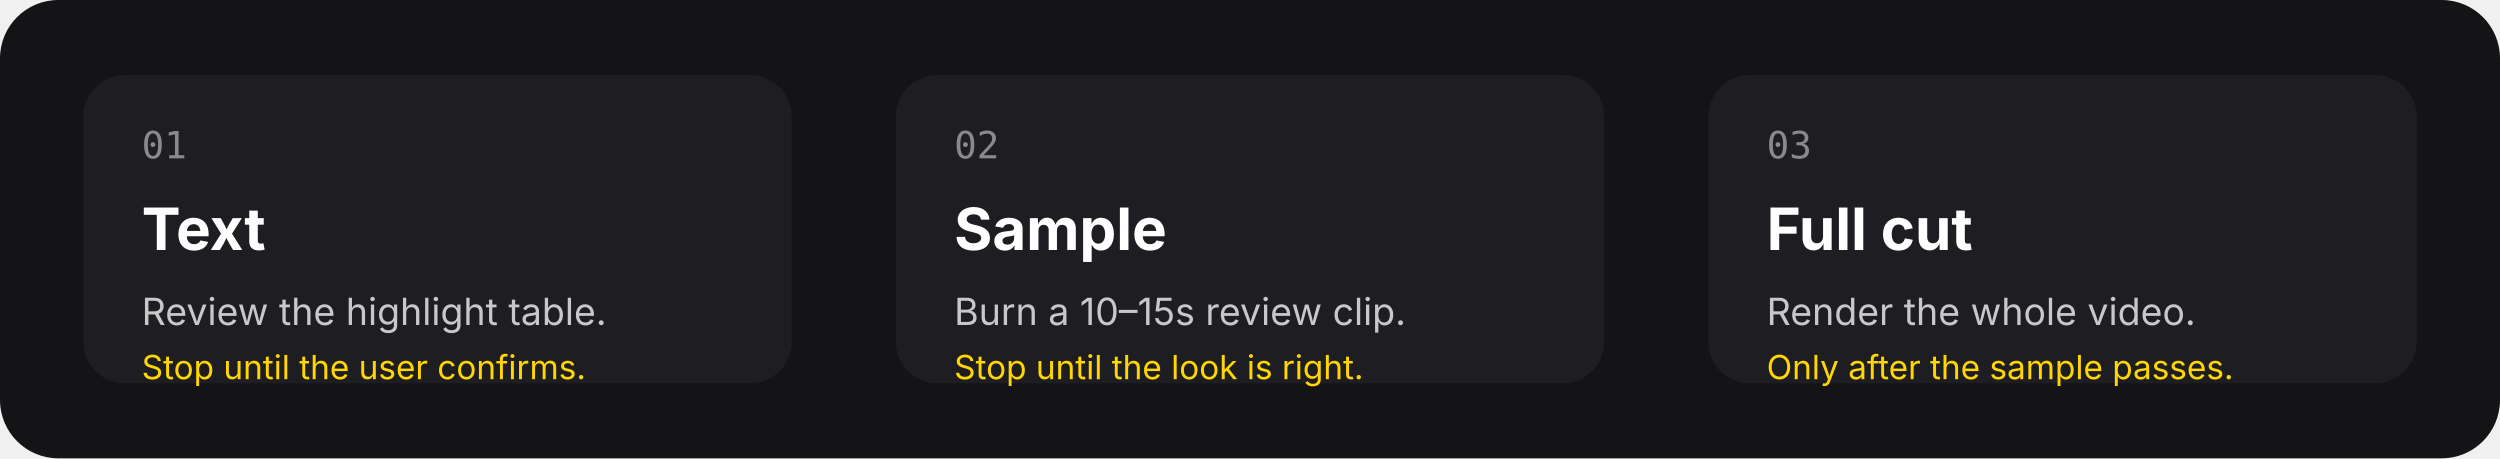
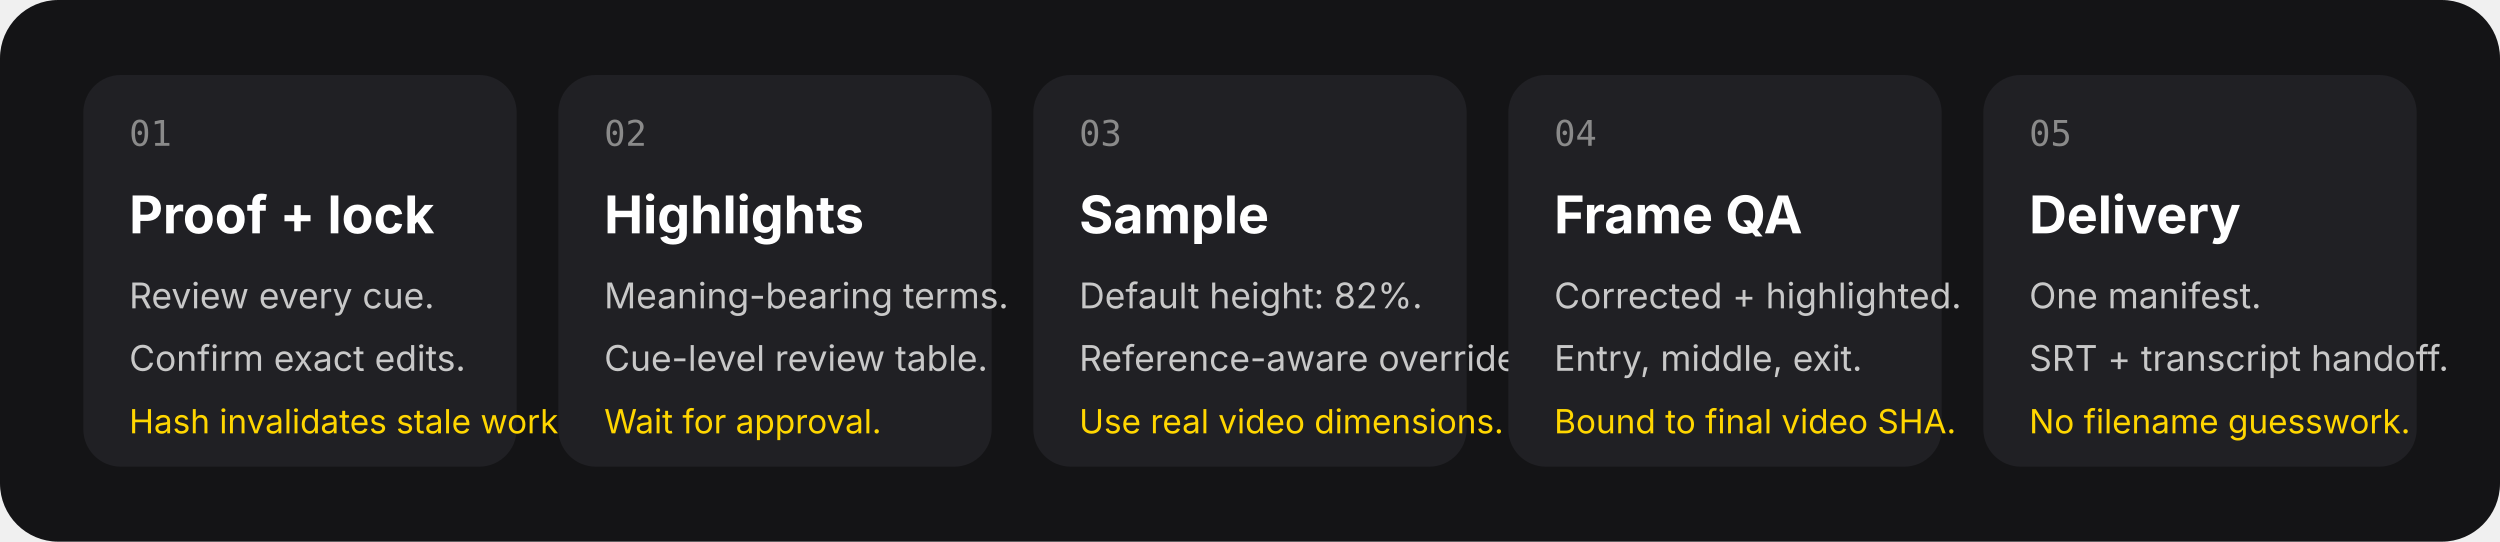
- <svg xmlns="http://www.w3.org/2000/svg" width="1200" height="220" viewBox="0 0 1200 220" role="img" aria-labelledby="title desc">
-   <rect width="1200" height="220" rx="28" fill="#141416" />
-   <g transform="translate(40 36)">
-     <rect width="340" height="148" rx="20" fill="#1E1E22" />
-     <text x="28" y="40" fill="#8A8A8A" font-family="ui-monospace, SFMono-Regular, Menlo, monospace" font-size="18">01</text>
-     <text x="28" y="84" fill="#FFFFFF" font-family="-apple-system, BlinkMacSystemFont, Segoe UI, PingFang SC, sans-serif" font-size="28" font-weight="700">Text</text>
-     <text x="28" y="120" fill="#C8C8C8" font-family="-apple-system, BlinkMacSystemFont, Segoe UI, PingFang SC, sans-serif" font-size="18">Review the highlight table.</text>
-     <text x="28" y="146" fill="#FFD600" font-family="-apple-system, BlinkMacSystemFont, Segoe UI, PingFang SC, sans-serif" font-size="16">Stop until the user confirms.</text>
-   </g>
-   <g transform="translate(430 36)">
-     <rect width="340" height="148" rx="20" fill="#1E1E22" />
-     <text x="28" y="40" fill="#8A8A8A" font-family="ui-monospace, SFMono-Regular, Menlo, monospace" font-size="18">02</text>
-     <text x="28" y="84" fill="#FFFFFF" font-family="-apple-system, BlinkMacSystemFont, Segoe UI, PingFang SC, sans-serif" font-size="28" font-weight="700">Sample</text>
-     <text x="28" y="120" fill="#C8C8C8" font-family="-apple-system, BlinkMacSystemFont, Segoe UI, PingFang SC, sans-serif" font-size="18">Burn a 10–15s review clip.</text>
-     <text x="28" y="146" fill="#FFD600" font-family="-apple-system, BlinkMacSystemFont, Segoe UI, PingFang SC, sans-serif" font-size="16">Stop until the look is right.</text>
-   </g>
-   <g transform="translate(820 36)">
-     <rect width="340" height="148" rx="20" fill="#1E1E22" />
-     <text x="28" y="40" fill="#8A8A8A" font-family="ui-monospace, SFMono-Regular, Menlo, monospace" font-size="18">03</text>
-     <text x="28" y="84" fill="#FFFFFF" font-family="-apple-system, BlinkMacSystemFont, Segoe UI, PingFang SC, sans-serif" font-size="28" font-weight="700">Full cut</text>
-     <text x="28" y="120" fill="#C8C8C8" font-family="-apple-system, BlinkMacSystemFont, Segoe UI, PingFang SC, sans-serif" font-size="18">Render the whole video.</text>
-     <text x="28" y="146" fill="#FFD600" font-family="-apple-system, BlinkMacSystemFont, Segoe UI, PingFang SC, sans-serif" font-size="16">Only after the sample passes.</text>
+ <svg xmlns="http://www.w3.org/2000/svg" width="1200" height="260" viewBox="0 0 1200 260" role="img" aria-labelledby="title desc">
+   <rect width="1200" height="260" rx="28" fill="#141416" />
+   <g font-family="-apple-system, BlinkMacSystemFont, Segoe UI, sans-serif">
+     <g transform="translate(40 36)">
+       <rect width="208" height="188" rx="18" fill="#202024" />
+       <text x="22" y="34" fill="#8A8A8A" font-family="ui-monospace, monospace" font-size="17">01</text>
+       <text x="22" y="76" fill="#FFFFFF" font-size="25" font-weight="700">Proof + lock</text>
+       <text x="22" y="112" fill="#C8C8C8" font-size="17">Review every cue.</text>
+       <text x="22" y="142" fill="#C8C8C8" font-size="17">Confirm exact edits.</text>
+       <text x="22" y="172" fill="#FFD600" font-size="16">Hash invalidates stale work.</text>
+     </g>
+     <g transform="translate(268 36)">
+       <rect width="208" height="188" rx="18" fill="#202024" />
+       <text x="22" y="34" fill="#8A8A8A" font-family="ui-monospace, monospace" font-size="17">02</text>
+       <text x="22" y="76" fill="#FFFFFF" font-size="25" font-weight="700">Highlights</text>
+       <text x="22" y="112" fill="#C8C8C8" font-size="17">Meaning-bearing terms.</text>
+       <text x="22" y="142" fill="#C8C8C8" font-size="17">Cue-level review table.</text>
+       <text x="22" y="172" fill="#FFD600" font-size="16">Wait for approval.</text>
+     </g>
+     <g transform="translate(496 36)">
+       <rect width="208" height="188" rx="18" fill="#202024" />
+       <text x="22" y="34" fill="#8A8A8A" font-family="ui-monospace, monospace" font-size="17">03</text>
+       <text x="22" y="76" fill="#FFFFFF" font-size="25" font-weight="700">Sample</text>
+       <text x="22" y="112" fill="#C8C8C8" font-size="17">Default height: 82%.</text>
+       <text x="22" y="142" fill="#C8C8C8" font-size="17">Reference-aware override.</text>
+       <text x="22" y="172" fill="#FFD600" font-size="16">Use real video dimensions.</text>
+     </g>
+     <g transform="translate(724 36)">
+       <rect width="208" height="188" rx="18" fill="#202024" />
+       <text x="22" y="34" fill="#8A8A8A" font-family="ui-monospace, monospace" font-size="17">04</text>
+       <text x="22" y="76" fill="#FFFFFF" font-size="25" font-weight="700">Frame QA</text>
+       <text x="22" y="112" fill="#C8C8C8" font-size="17">Corrected + highlighted.</text>
+       <text x="22" y="142" fill="#C8C8C8" font-size="17">Entry, middle, exit.</text>
+       <text x="22" y="172" fill="#FFD600" font-size="16">Bound to final video SHA.</text>
+     </g>
+     <g transform="translate(952 36)">
+       <rect width="208" height="188" rx="18" fill="#202024" />
+       <text x="22" y="34" fill="#8A8A8A" font-family="ui-monospace, monospace" font-size="17">05</text>
+       <text x="22" y="76" fill="#FFFFFF" font-size="25" font-weight="700">Delivery</text>
+       <text x="22" y="112" fill="#C8C8C8" font-size="17">One manifest.</text>
+       <text x="22" y="142" fill="#C8C8C8" font-size="17">SRT + transcript handoff.</text>
+       <text x="22" y="172" fill="#FFD600" font-size="16">No filename guesswork.</text>
+     </g>
  </g>
</svg>
